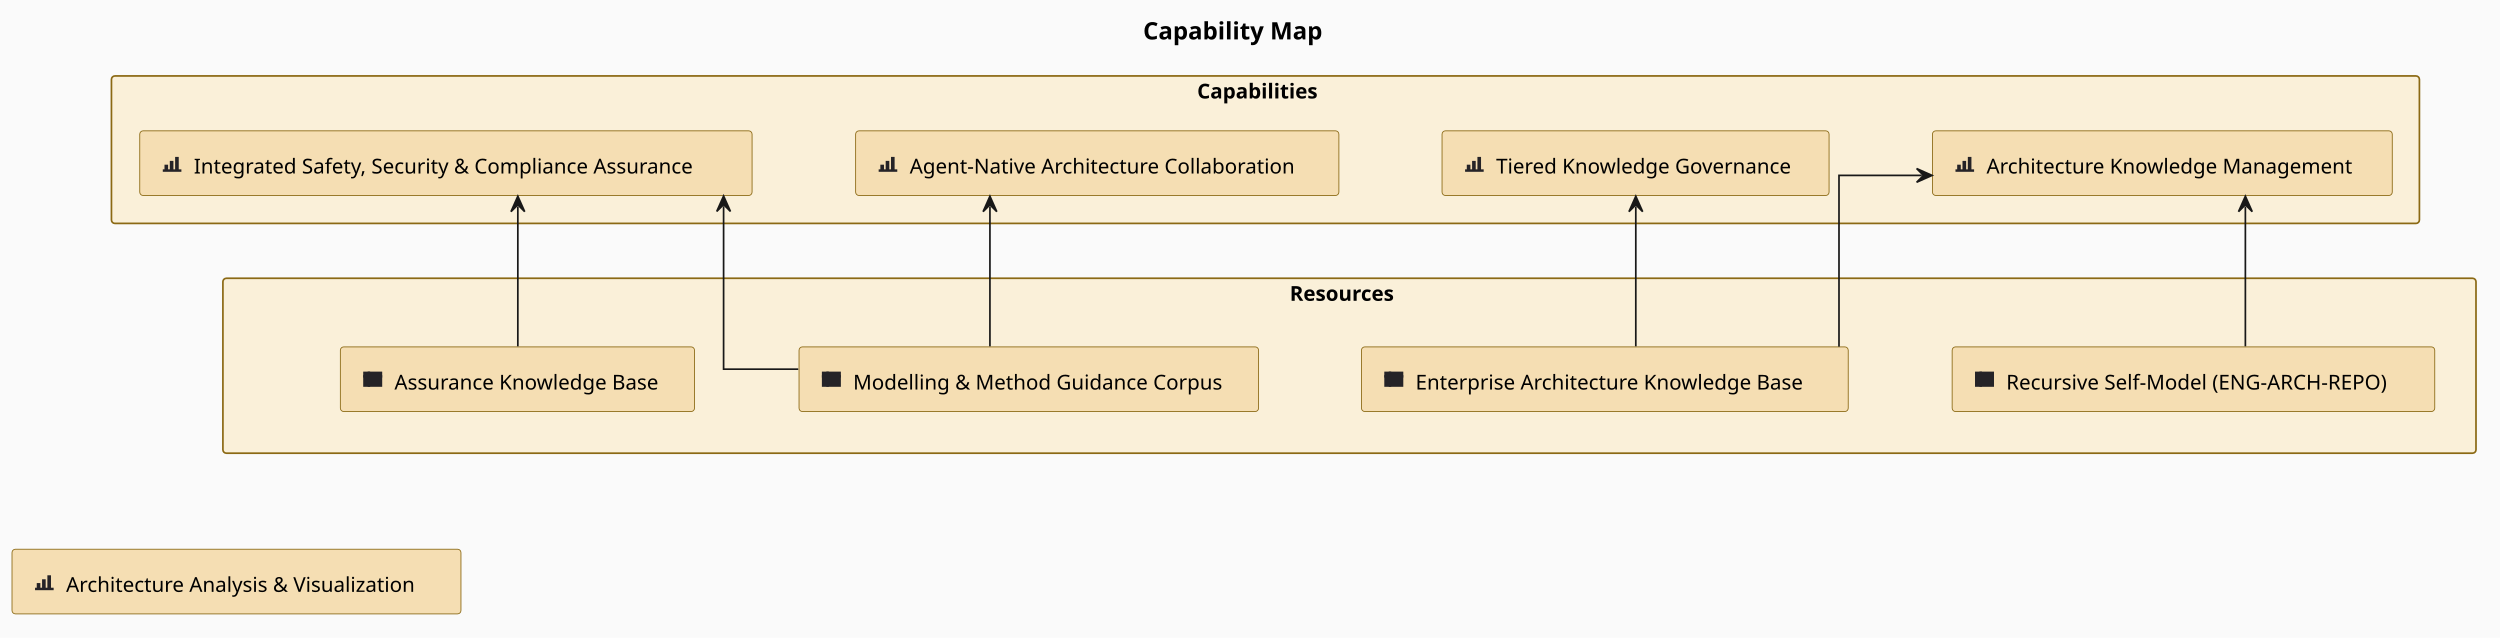
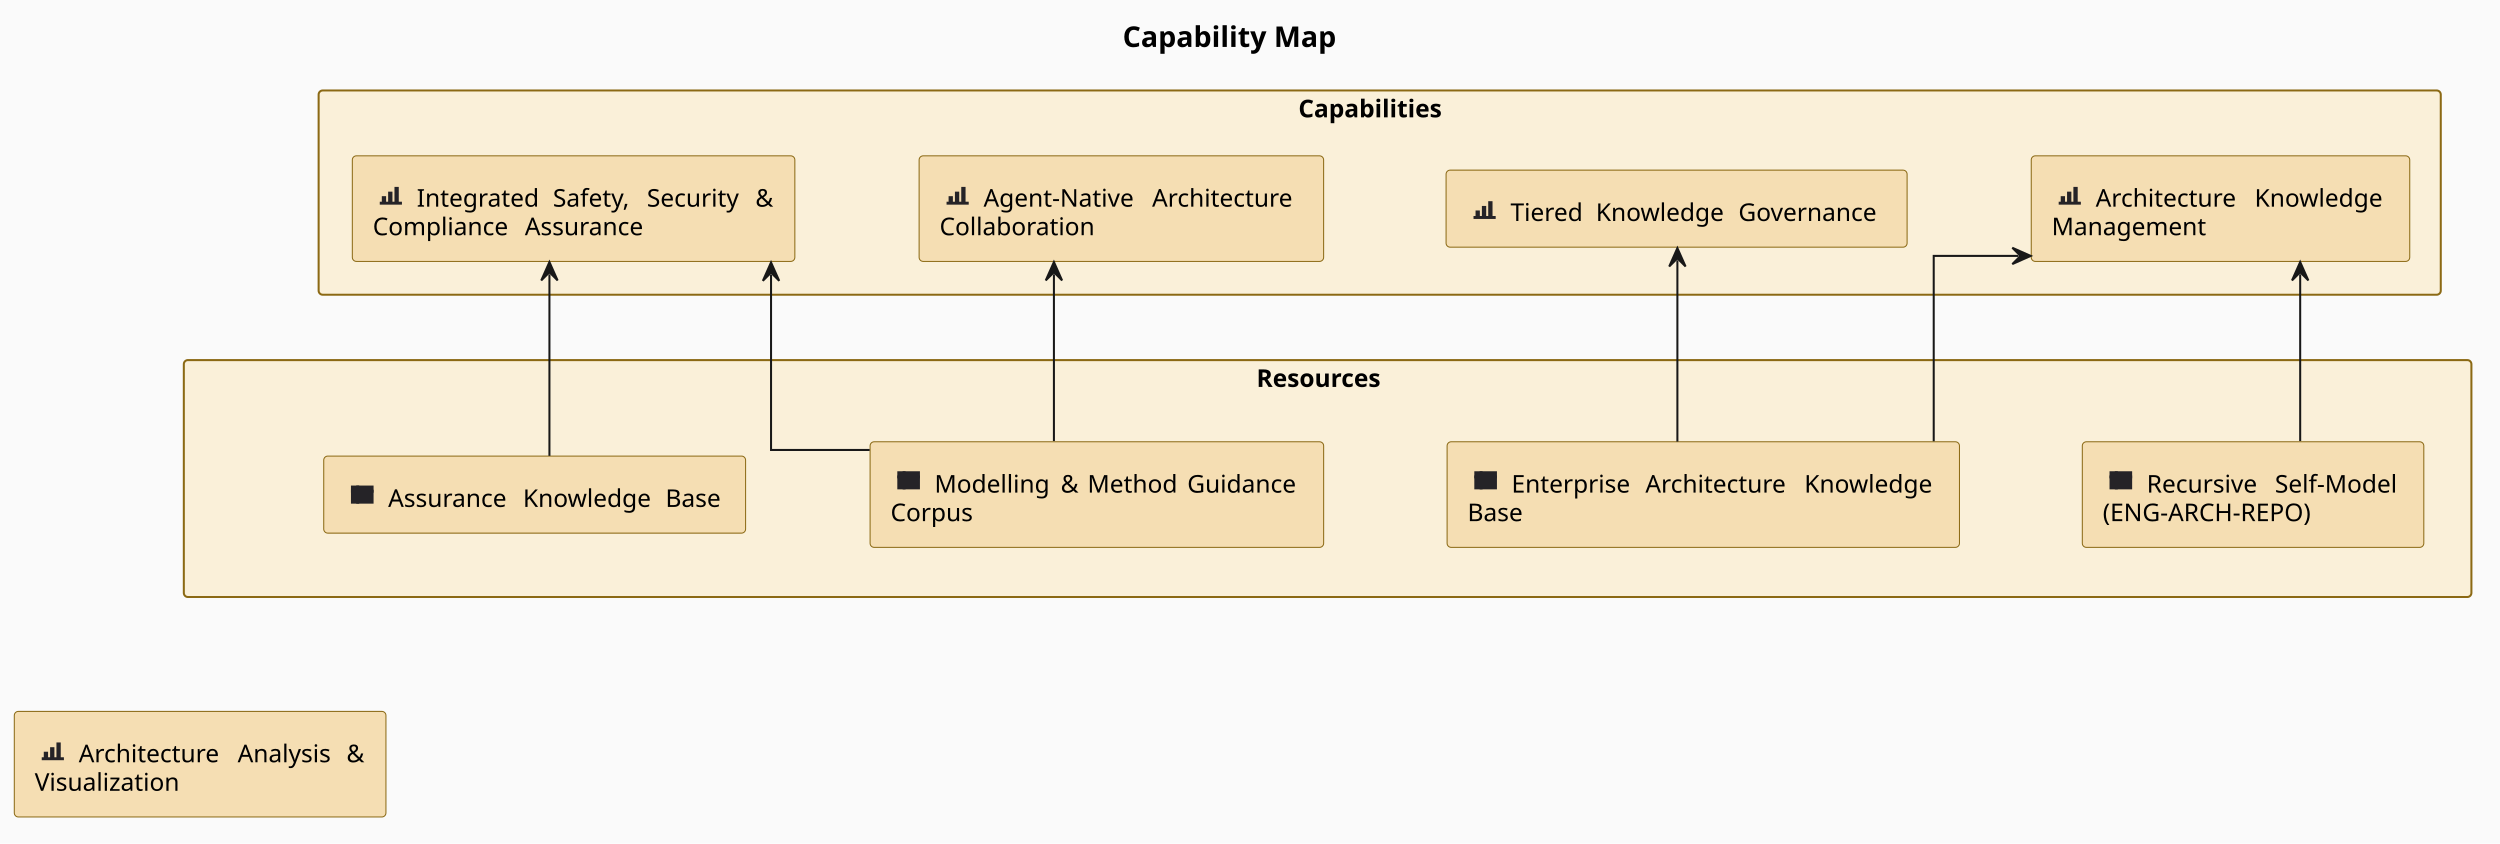
- <svg xmlns="http://www.w3.org/2000/svg" contentStyleType="text/css" data-diagram-type="DESCRIPTION" height="372px" preserveAspectRatio="none" style="width:1458px;height:372px;background:#FAFAFA;" version="1.1" viewBox="0 0 1458 372" width="1458px" zoomAndPan="magnify">
+ <svg xmlns="http://www.w3.org/2000/svg" contentStyleType="text/css" data-diagram-type="DESCRIPTION" height="413px" preserveAspectRatio="none" style="width:1224px;height:413px;background:#FAFAFA;" version="1.1" viewBox="0 0 1224 413" width="1224px" zoomAndPan="magnify">
  <defs />
  <g>
-     <rect fill="#FAFAFA" height="372" style="stroke:none;stroke-width:1;" width="1458" x="0" y="0" />
-     <g class="title" data-source-line="70">
-       <text fill="#000000" font-family="sans-serif" font-size="14" font-weight="700" lengthAdjust="spacing" textLength="117.701" x="666.649" y="22.995">Capability Map</text>
+     <rect fill="#FAFAFA" height="413" style="stroke:none;stroke-width:1;" width="1224" x="0" y="0" />
+     <g class="title" data-source-line="72">
+       <text fill="#000000" font-family="sans-serif" font-size="14" font-weight="700" lengthAdjust="spacing" textLength="117.701" x="549.649" y="22.995">Capability Map</text>
    </g>
-     <g class="cluster" data-qualified-name="GRPT_1" data-source-line="72" id="ent0002">
-       <rect fill="#FAF0D9" height="86" rx="2" ry="2" style="stroke:#8B6914;stroke-width:1;" width="1346" x="65" y="44.297" />
-       <text fill="#000000" font-family="sans-serif" font-size="12" font-weight="700" lengthAdjust="spacing" textLength="79.652" x="698.174" y="57.435">Capabilities</text>
+     <g class="cluster" data-qualified-name="GRPT_1" data-source-line="74" id="ent0002">
+       <rect fill="#FAF0D9" height="100" rx="2" ry="2" style="stroke:#8B6914;stroke-width:1;" width="1039" x="156" y="44.297" />
+       <text fill="#000000" font-family="sans-serif" font-size="12" font-weight="700" lengthAdjust="spacing" textLength="79.652" x="635.674" y="57.435">Capabilities</text>
    </g>
-     <g class="cluster" data-qualified-name="GRPT_2" data-source-line="82" id="ent0010">
-       <rect fill="#FAF0D9" height="102" rx="2" ry="2" style="stroke:#8B6914;stroke-width:1;" width="1314" x="130" y="162.297" />
-       <text fill="#000000" font-family="sans-serif" font-size="12" font-weight="700" lengthAdjust="spacing" textLength="69.621" x="752.189" y="175.435">Resources</text>
+     <g class="cluster" data-qualified-name="GRPT_2" data-source-line="84" id="ent0010">
+       <rect fill="#FAF0D9" height="116" rx="2" ry="2" style="stroke:#8B6914;stroke-width:1;" width="1120" x="90" y="176.297" />
+       <text fill="#000000" font-family="sans-serif" font-size="12" font-weight="700" lengthAdjust="spacing" textLength="69.621" x="615.189" y="189.435">Resources</text>
    </g>
-     <g class="entity" data-qualified-name="GRPT_1.CAP_Eb_x83" data-source-line="73" id="ent0003">
-       <rect fill="#F5DEB3" height="37.723" rx="2" ry="2" style="stroke:#8B6914;stroke-width:0.5;" width="357.112" x="81.5" y="76.297" />
-       <path d="M94.934,98.758 L105.789,98.758 L105.789,100.198 L94.934,100.198" fill="#252327" />
-       <path d="M95.931,96.045 L98.035,96.045 L98.035,99.478 L95.931,99.478" fill="#252327" />
-       <path d="M99.032,93.829 L101.137,93.829 L101.137,99.478 L99.032,99.478" fill="#252327" />
-       <path d="M102.134,91.503 L104.239,91.503 L104.239,99.478 L102.134,99.478" fill="#252327" />
-       <text fill="#000000" font-family="sans-serif" font-size="12" lengthAdjust="spacing" textLength="315.574" x="113.037" y="101.19">Integrated Safety, Security &amp; Compliance Assurance</text>
+     <g class="entity" data-qualified-name="GRPT_1.CAP_Eb_x83" data-source-line="75" id="ent0003">
+       <rect fill="#F5DEB3" height="51.692" rx="2" ry="2" style="stroke:#8B6914;stroke-width:0.5;" width="216.657" x="172.5" y="76.297" />
+       <path d="M185.934,98.758 L196.789,98.758 L196.789,100.198 L185.934,100.198" fill="#252327" />
+       <path d="M186.931,96.045 L189.035,96.045 L189.035,99.478 L186.931,99.478" fill="#252327" />
+       <path d="M190.032,93.829 L192.137,93.829 L192.137,99.478 L190.032,99.478" fill="#252327" />
+       <path d="M193.134,91.503 L195.238,91.503 L195.238,99.478 L193.134,99.478" fill="#252327" />
+       <text fill="#000000" font-family="sans-serif" font-size="12" lengthAdjust="spacing" textLength="3.814" x="200.223" y="101.19"> </text>
+       <text fill="#000000" font-family="sans-serif" font-size="12" lengthAdjust="spacing" textLength="62.842" x="204.037" y="101.19">Integrated</text>
+       <text fill="#000000" font-family="sans-serif" font-size="12" lengthAdjust="spacing" textLength="3.814" x="266.879" y="101.19"> </text>
+       <text fill="#000000" font-family="sans-serif" font-size="12" lengthAdjust="spacing" textLength="42.199" x="270.694" y="101.19">Safety,</text>
+       <text fill="#000000" font-family="sans-serif" font-size="12" lengthAdjust="spacing" textLength="3.814" x="312.893" y="101.19"> </text>
+       <text fill="#000000" font-family="sans-serif" font-size="12" lengthAdjust="spacing" textLength="49.277" x="316.707" y="101.19">Security</text>
+       <text fill="#000000" font-family="sans-serif" font-size="12" lengthAdjust="spacing" textLength="3.814" x="365.985" y="101.19"> </text>
+       <text fill="#000000" font-family="sans-serif" font-size="12" lengthAdjust="spacing" textLength="9.357" x="369.799" y="101.19">&amp;</text>
+       <text fill="#000000" font-family="sans-serif" font-size="12" lengthAdjust="spacing" textLength="70.635" x="182.5" y="115.159">Compliance</text>
+       <text fill="#000000" font-family="sans-serif" font-size="12" lengthAdjust="spacing" textLength="3.814" x="253.135" y="115.159"> </text>
+       <text fill="#000000" font-family="sans-serif" font-size="12" lengthAdjust="spacing" textLength="62.191" x="256.949" y="115.159">Assurance</text>
    </g>
-     <g class="entity" data-qualified-name="GRPT_1.CAP_db4AQh" data-source-line="74" id="ent0004">
-       <rect fill="#F5DEB3" height="37.723" rx="2" ry="2" style="stroke:#8B6914;stroke-width:0.5;" width="281.836" x="499" y="76.297" />
-       <path d="M512.434,98.758 L523.289,98.758 L523.289,100.198 L512.434,100.198" fill="#252327" />
-       <path d="M513.431,96.045 L515.535,96.045 L515.535,99.478 L513.431,99.478" fill="#252327" />
-       <path d="M516.532,93.829 L518.637,93.829 L518.637,99.478 L516.532,99.478" fill="#252327" />
-       <path d="M519.634,91.503 L521.739,91.503 L521.739,99.478 L519.634,99.478" fill="#252327" />
-       <text fill="#000000" font-family="sans-serif" font-size="12" lengthAdjust="spacing" textLength="240.299" x="530.538" y="101.19">Agent-Native Architecture Collaboration</text>
+     <g class="entity" data-qualified-name="GRPT_1.CAP_db4AQh" data-source-line="76" id="ent0004">
+       <rect fill="#F5DEB3" height="51.692" rx="2" ry="2" style="stroke:#8B6914;stroke-width:0.5;" width="198.047" x="450" y="76.297" />
+       <path d="M463.434,98.758 L474.289,98.758 L474.289,100.198 L463.434,100.198" fill="#252327" />
+       <path d="M464.431,96.045 L466.535,96.045 L466.535,99.478 L464.431,99.478" fill="#252327" />
+       <path d="M467.532,93.829 L469.637,93.829 L469.637,99.478 L467.532,99.478" fill="#252327" />
+       <path d="M470.634,91.503 L472.738,91.503 L472.738,99.478 L470.634,99.478" fill="#252327" />
+       <text fill="#000000" font-family="sans-serif" font-size="12" lengthAdjust="spacing" textLength="3.814" x="477.723" y="101.19"> </text>
+       <text fill="#000000" font-family="sans-serif" font-size="12" lengthAdjust="spacing" textLength="78.703" x="481.538" y="101.19">Agent-Native</text>
+       <text fill="#000000" font-family="sans-serif" font-size="12" lengthAdjust="spacing" textLength="3.814" x="560.241" y="101.19"> </text>
+       <text fill="#000000" font-family="sans-serif" font-size="12" lengthAdjust="spacing" textLength="73.992" x="564.055" y="101.19">Architecture</text>
+       <text fill="#000000" font-family="sans-serif" font-size="12" lengthAdjust="spacing" textLength="79.975" x="460" y="115.159">Collaboration</text>
    </g>
-     <g class="entity" data-qualified-name="GRPT_1.CAP_FMvdNM" data-source-line="75" id="ent0005">
-       <rect fill="#F5DEB3" height="37.723" rx="2" ry="2" style="stroke:#8B6914;stroke-width:0.5;" width="225.715" x="841" y="76.297" />
-       <path d="M854.434,98.758 L865.289,98.758 L865.289,100.198 L854.434,100.198" fill="#252327" />
-       <path d="M855.431,96.045 L857.535,96.045 L857.535,99.478 L855.431,99.478" fill="#252327" />
-       <path d="M858.532,93.829 L860.637,93.829 L860.637,99.478 L858.532,99.478" fill="#252327" />
-       <path d="M861.634,91.503 L863.739,91.503 L863.739,99.478 L861.634,99.478" fill="#252327" />
-       <text fill="#000000" font-family="sans-serif" font-size="12" lengthAdjust="spacing" textLength="184.178" x="872.538" y="101.19">Tiered Knowledge Governance</text>
+     <g class="entity" data-qualified-name="GRPT_1.CAP_FMvdNM" data-source-line="77" id="ent0005">
+       <rect fill="#F5DEB3" height="37.723" rx="2" ry="2" style="stroke:#8B6914;stroke-width:0.5;" width="225.715" x="708" y="83.297" />
+       <path d="M721.434,105.758 L732.289,105.758 L732.289,107.198 L721.434,107.198" fill="#252327" />
+       <path d="M722.431,103.045 L724.535,103.045 L724.535,106.478 L722.431,106.478" fill="#252327" />
+       <path d="M725.532,100.829 L727.637,100.829 L727.637,106.478 L725.532,106.478" fill="#252327" />
+       <path d="M728.634,98.503 L730.739,98.503 L730.739,106.478 L728.634,106.478" fill="#252327" />
+       <text fill="#000000" font-family="sans-serif" font-size="12" lengthAdjust="spacing" textLength="3.814" x="735.723" y="108.19"> </text>
+       <text fill="#000000" font-family="sans-serif" font-size="12" lengthAdjust="spacing" textLength="37.98" x="739.538" y="108.19">Tiered</text>
+       <text fill="#000000" font-family="sans-serif" font-size="12" lengthAdjust="spacing" textLength="3.814" x="777.518" y="108.19"> </text>
+       <text fill="#000000" font-family="sans-serif" font-size="12" lengthAdjust="spacing" textLength="65.965" x="781.332" y="108.19">Knowledge</text>
+       <text fill="#000000" font-family="sans-serif" font-size="12" lengthAdjust="spacing" textLength="3.814" x="847.297" y="108.19"> </text>
+       <text fill="#000000" font-family="sans-serif" font-size="12" lengthAdjust="spacing" textLength="72.603" x="851.112" y="108.19">Governance</text>
    </g>
-     <g class="entity" data-qualified-name="GRPT_1.CAP_pLMHKe" data-source-line="76" id="ent0006">
-       <rect fill="#F5DEB3" height="37.723" rx="2" ry="2" style="stroke:#8B6914;stroke-width:0.5;" width="268.172" x="1127" y="76.297" />
-       <path d="M1140.434,98.758 L1151.289,98.758 L1151.289,100.198 L1140.434,100.198" fill="#252327" />
-       <path d="M1141.431,96.045 L1143.535,96.045 L1143.535,99.478 L1141.431,99.478" fill="#252327" />
-       <path d="M1144.532,93.829 L1146.637,93.829 L1146.637,99.478 L1144.532,99.478" fill="#252327" />
-       <path d="M1147.634,91.503 L1149.738,91.503 L1149.738,99.478 L1147.634,99.478" fill="#252327" />
-       <text fill="#000000" font-family="sans-serif" font-size="12" lengthAdjust="spacing" textLength="226.635" x="1158.537" y="101.19">Architecture Knowledge Management</text>
+     <g class="entity" data-qualified-name="GRPT_1.CAP_pLMHKe" data-source-line="78" id="ent0006">
+       <rect fill="#F5DEB3" height="51.692" rx="2" ry="2" style="stroke:#8B6914;stroke-width:0.5;" width="185.309" x="994.5" y="76.297" />
+       <path d="M1007.934,98.758 L1018.789,98.758 L1018.789,100.198 L1007.934,100.198" fill="#252327" />
+       <path d="M1008.931,96.045 L1011.035,96.045 L1011.035,99.478 L1008.931,99.478" fill="#252327" />
+       <path d="M1012.032,93.829 L1014.137,93.829 L1014.137,99.478 L1012.032,99.478" fill="#252327" />
+       <path d="M1015.134,91.503 L1017.239,91.503 L1017.239,99.478 L1015.134,99.478" fill="#252327" />
+       <text fill="#000000" font-family="sans-serif" font-size="12" lengthAdjust="spacing" textLength="3.814" x="1022.223" y="101.19"> </text>
+       <text fill="#000000" font-family="sans-serif" font-size="12" lengthAdjust="spacing" textLength="73.992" x="1026.037" y="101.19">Architecture</text>
+       <text fill="#000000" font-family="sans-serif" font-size="12" lengthAdjust="spacing" textLength="3.814" x="1100.03" y="101.19"> </text>
+       <text fill="#000000" font-family="sans-serif" font-size="12" lengthAdjust="spacing" textLength="65.965" x="1103.844" y="101.19">Knowledge</text>
+       <text fill="#000000" font-family="sans-serif" font-size="12" lengthAdjust="spacing" textLength="79.049" x="1004.5" y="115.159">Management</text>
    </g>
-     <g class="entity" data-qualified-name="GRPT_2.RES_0mpHI_" data-source-line="83" id="ent0011">
-       <rect fill="#F5DEB3" height="37.723" rx="2" ry="2" style="stroke:#8B6914;stroke-width:0.5;" width="206.543" x="198.5" y="202.297" />
-       <path d="M211.823,216.728 L222.9,216.728 L222.9,225.589 L211.823,225.589" fill="#252327" style="stroke:none;stroke-width:0.5;" />
-       <path d="M211.823,218.777 L222.9,218.777 L222.9,220.217 L211.823,220.217" fill="#252327" />
-       <path d="M214.426,216.728 L214.426,225.589 L215.866,225.589 L215.866,216.728" fill="#252327" />
-       <text fill="#000000" font-family="sans-serif" font-size="12" lengthAdjust="spacing" textLength="165.006" x="230.037" y="227.19">Assurance Knowledge Base</text>
+     <g class="entity" data-qualified-name="GRPT_2.RES_0mpHI_" data-source-line="85" id="ent0011">
+       <rect fill="#F5DEB3" height="37.723" rx="2" ry="2" style="stroke:#8B6914;stroke-width:0.5;" width="206.543" x="158.5" y="223.297" />
+       <path d="M171.823,237.728 L182.9,237.728 L182.9,246.589 L171.823,246.589" fill="#252327" style="stroke:none;stroke-width:0.5;" />
+       <path d="M171.823,239.777 L182.9,239.777 L182.9,241.217 L171.823,241.217" fill="#252327" />
+       <path d="M174.426,237.728 L174.426,246.589 L175.866,246.589 L175.866,237.728" fill="#252327" />
+       <text fill="#000000" font-family="sans-serif" font-size="12" lengthAdjust="spacing" textLength="3.814" x="186.223" y="248.19"> </text>
+       <text fill="#000000" font-family="sans-serif" font-size="12" lengthAdjust="spacing" textLength="62.191" x="190.037" y="248.19">Assurance</text>
+       <text fill="#000000" font-family="sans-serif" font-size="12" lengthAdjust="spacing" textLength="3.814" x="252.229" y="248.19"> </text>
+       <text fill="#000000" font-family="sans-serif" font-size="12" lengthAdjust="spacing" textLength="65.965" x="256.043" y="248.19">Knowledge</text>
+       <text fill="#000000" font-family="sans-serif" font-size="12" lengthAdjust="spacing" textLength="3.814" x="322.008" y="248.19"> </text>
+       <text fill="#000000" font-family="sans-serif" font-size="12" lengthAdjust="spacing" textLength="29.221" x="325.823" y="248.19">Base</text>
    </g>
-     <g class="entity" data-qualified-name="GRPT_2.RES_H7YRYJ" data-source-line="84" id="ent0012">
-       <rect fill="#F5DEB3" height="37.723" rx="2" ry="2" style="stroke:#8B6914;stroke-width:0.5;" width="268.002" x="466" y="202.297" />
-       <path d="M479.323,216.728 L490.4,216.728 L490.4,225.589 L479.323,225.589" fill="#252327" style="stroke:none;stroke-width:0.5;" />
-       <path d="M479.323,218.777 L490.4,218.777 L490.4,220.217 L479.323,220.217" fill="#252327" />
-       <path d="M481.926,216.728 L481.926,225.589 L483.366,225.589 L483.366,216.728" fill="#252327" />
-       <text fill="#000000" font-family="sans-serif" font-size="12" lengthAdjust="spacing" textLength="226.465" x="497.538" y="227.19">Modelling &amp; Method Guidance Corpus</text>
+     <g class="entity" data-qualified-name="GRPT_2.RES_H7YRYJ" data-source-line="86" id="ent0012">
+       <rect fill="#F5DEB3" height="51.692" rx="2" ry="2" style="stroke:#8B6914;stroke-width:0.5;" width="222.059" x="426" y="216.297" />
+       <path d="M439.323,230.728 L450.4,230.728 L450.4,239.589 L439.323,239.589" fill="#252327" style="stroke:none;stroke-width:0.5;" />
+       <path d="M439.323,232.777 L450.4,232.777 L450.4,234.217 L439.323,234.217" fill="#252327" />
+       <path d="M441.926,230.728 L441.926,239.589 L443.366,239.589 L443.366,230.728" fill="#252327" />
+       <text fill="#000000" font-family="sans-serif" font-size="12" lengthAdjust="spacing" textLength="3.814" x="453.723" y="241.19"> </text>
+       <text fill="#000000" font-family="sans-serif" font-size="12" lengthAdjust="spacing" textLength="57.92" x="457.538" y="241.19">Modelling</text>
+       <text fill="#000000" font-family="sans-serif" font-size="12" lengthAdjust="spacing" textLength="3.814" x="515.457" y="241.19"> </text>
+       <text fill="#000000" font-family="sans-serif" font-size="12" lengthAdjust="spacing" textLength="9.357" x="519.272" y="241.19">&amp;</text>
+       <text fill="#000000" font-family="sans-serif" font-size="12" lengthAdjust="spacing" textLength="3.814" x="528.629" y="241.19"> </text>
+       <text fill="#000000" font-family="sans-serif" font-size="12" lengthAdjust="spacing" textLength="45.006" x="532.444" y="241.19">Method</text>
+       <text fill="#000000" font-family="sans-serif" font-size="12" lengthAdjust="spacing" textLength="3.814" x="577.45" y="241.19"> </text>
+       <text fill="#000000" font-family="sans-serif" font-size="12" lengthAdjust="spacing" textLength="56.795" x="581.264" y="241.19">Guidance</text>
+       <text fill="#000000" font-family="sans-serif" font-size="12" lengthAdjust="spacing" textLength="42.129" x="436" y="255.159">Corpus</text>
    </g>
-     <g class="entity" data-qualified-name="GRPT_2.RES_JnWnY1" data-source-line="85" id="ent0013">
-       <rect fill="#F5DEB3" height="37.723" rx="2" ry="2" style="stroke:#8B6914;stroke-width:0.5;" width="281.444" x="1138.5" y="202.297" />
-       <path d="M1151.823,216.728 L1162.9,216.728 L1162.9,225.589 L1151.823,225.589" fill="#252327" style="stroke:none;stroke-width:0.5;" />
-       <path d="M1151.823,218.777 L1162.9,218.777 L1162.9,220.217 L1151.823,220.217" fill="#252327" />
-       <path d="M1154.426,216.728 L1154.426,225.589 L1155.866,225.589 L1155.866,216.728" fill="#252327" />
-       <text fill="#000000" font-family="sans-serif" font-size="12" lengthAdjust="spacing" textLength="239.906" x="1170.037" y="227.19">Recursive Self-Model (ENG-ARCH-REPO)</text>
+     <g class="entity" data-qualified-name="GRPT_2.RES_JnWnY1" data-source-line="87" id="ent0013">
+       <rect fill="#F5DEB3" height="51.692" rx="2" ry="2" style="stroke:#8B6914;stroke-width:0.5;" width="167.198" x="1019.5" y="216.297" />
+       <path d="M1032.823,230.728 L1043.9,230.728 L1043.9,239.589 L1032.823,239.589" fill="#252327" style="stroke:none;stroke-width:0.5;" />
+       <path d="M1032.823,232.777 L1043.9,232.777 L1043.9,234.217 L1032.823,234.217" fill="#252327" />
+       <path d="M1035.426,230.728 L1035.426,239.589 L1036.866,239.589 L1036.866,230.728" fill="#252327" />
+       <text fill="#000000" font-family="sans-serif" font-size="12" lengthAdjust="spacing" textLength="3.814" x="1047.223" y="241.19"> </text>
+       <text fill="#000000" font-family="sans-serif" font-size="12" lengthAdjust="spacing" textLength="58.928" x="1051.037" y="241.19">Recursive</text>
+       <text fill="#000000" font-family="sans-serif" font-size="12" lengthAdjust="spacing" textLength="3.814" x="1109.965" y="241.19"> </text>
+       <text fill="#000000" font-family="sans-serif" font-size="12" lengthAdjust="spacing" textLength="62.918" x="1113.78" y="241.19">Self-Model</text>
+       <text fill="#000000" font-family="sans-serif" font-size="12" lengthAdjust="spacing" textLength="110.432" x="1029.5" y="255.159">(ENG-ARCH-REPO)</text>
    </g>
-     <g class="entity" data-qualified-name="GRPT_2.RES_dz41en" data-source-line="86" id="ent0014">
-       <rect fill="#F5DEB3" height="37.723" rx="2" ry="2" style="stroke:#8B6914;stroke-width:0.5;" width="283.887" x="794" y="202.297" />
-       <path d="M807.323,216.728 L818.4,216.728 L818.4,225.589 L807.323,225.589" fill="#252327" style="stroke:none;stroke-width:0.5;" />
-       <path d="M807.323,218.777 L818.4,218.777 L818.4,220.217 L807.323,220.217" fill="#252327" />
-       <path d="M809.926,216.728 L809.926,225.589 L811.366,225.589 L811.366,216.728" fill="#252327" />
-       <text fill="#000000" font-family="sans-serif" font-size="12" lengthAdjust="spacing" textLength="242.35" x="825.538" y="227.19">Enterprise Architecture Knowledge Base</text>
+     <g class="entity" data-qualified-name="GRPT_2.RES_dz41en" data-source-line="88" id="ent0014">
+       <rect fill="#F5DEB3" height="51.692" rx="2" ry="2" style="stroke:#8B6914;stroke-width:0.5;" width="250.852" x="708.5" y="216.297" />
+       <path d="M721.823,230.728 L732.9,230.728 L732.9,239.589 L721.823,239.589" fill="#252327" style="stroke:none;stroke-width:0.5;" />
+       <path d="M721.823,232.777 L732.9,232.777 L732.9,234.217 L721.823,234.217" fill="#252327" />
+       <path d="M724.426,230.728 L724.426,239.589 L725.866,239.589 L725.866,230.728" fill="#252327" />
+       <text fill="#000000" font-family="sans-serif" font-size="12" lengthAdjust="spacing" textLength="3.814" x="736.223" y="241.19"> </text>
+       <text fill="#000000" font-family="sans-serif" font-size="12" lengthAdjust="spacing" textLength="61.728" x="740.038" y="241.19">Enterprise</text>
+       <text fill="#000000" font-family="sans-serif" font-size="12" lengthAdjust="spacing" textLength="3.814" x="801.766" y="241.19"> </text>
+       <text fill="#000000" font-family="sans-serif" font-size="12" lengthAdjust="spacing" textLength="73.992" x="805.581" y="241.19">Architecture</text>
+       <text fill="#000000" font-family="sans-serif" font-size="12" lengthAdjust="spacing" textLength="3.814" x="879.573" y="241.19"> </text>
+       <text fill="#000000" font-family="sans-serif" font-size="12" lengthAdjust="spacing" textLength="65.965" x="883.387" y="241.19">Knowledge</text>
+       <text fill="#000000" font-family="sans-serif" font-size="12" lengthAdjust="spacing" textLength="29.221" x="718.5" y="255.159">Base</text>
    </g>
-     <g class="entity" data-qualified-name="CAP_0kQIHh" data-source-line="92" id="ent0018">
-       <rect fill="#F5DEB3" height="37.723" rx="2" ry="2" style="stroke:#8B6914;stroke-width:0.5;" width="261.832" x="7" y="320.297" />
-       <path d="M20.434,342.758 L31.289,342.758 L31.289,344.198 L20.434,344.198" fill="#252327" />
-       <path d="M21.431,340.045 L23.535,340.045 L23.535,343.478 L21.431,343.478" fill="#252327" />
-       <path d="M24.532,337.829 L26.637,337.829 L26.637,343.478 L24.532,343.478" fill="#252327" />
-       <path d="M27.634,335.503 L29.738,335.503 L29.738,343.478 L27.634,343.478" fill="#252327" />
-       <text fill="#000000" font-family="sans-serif" font-size="12" lengthAdjust="spacing" textLength="220.295" x="38.538" y="345.19">Architecture Analysis &amp; Visualization</text>
+     <g class="entity" data-qualified-name="CAP_0kQIHh" data-source-line="94" id="ent0018">
+       <rect fill="#F5DEB3" height="51.692" rx="2" ry="2" style="stroke:#8B6914;stroke-width:0.5;" width="181.958" x="7" y="348.297" />
+       <path d="M20.434,370.758 L31.289,370.758 L31.289,372.198 L20.434,372.198" fill="#252327" />
+       <path d="M21.431,368.045 L23.535,368.045 L23.535,371.478 L21.431,371.478" fill="#252327" />
+       <path d="M24.532,365.829 L26.637,365.829 L26.637,371.478 L24.532,371.478" fill="#252327" />
+       <path d="M27.634,363.503 L29.738,363.503 L29.738,371.478 L27.634,371.478" fill="#252327" />
+       <text fill="#000000" font-family="sans-serif" font-size="12" lengthAdjust="spacing" textLength="3.814" x="34.723" y="373.19"> </text>
+       <text fill="#000000" font-family="sans-serif" font-size="12" lengthAdjust="spacing" textLength="73.992" x="38.538" y="373.19">Architecture</text>
+       <text fill="#000000" font-family="sans-serif" font-size="12" lengthAdjust="spacing" textLength="3.814" x="112.53" y="373.19"> </text>
+       <text fill="#000000" font-family="sans-serif" font-size="12" lengthAdjust="spacing" textLength="49.441" x="116.344" y="373.19">Analysis</text>
+       <text fill="#000000" font-family="sans-serif" font-size="12" lengthAdjust="spacing" textLength="3.814" x="165.786" y="373.19"> </text>
+       <text fill="#000000" font-family="sans-serif" font-size="12" lengthAdjust="spacing" textLength="9.357" x="169.6" y="373.19">&amp;</text>
+       <text fill="#000000" font-family="sans-serif" font-size="12" lengthAdjust="spacing" textLength="76.061" x="17" y="387.159">Visualization</text>
    </g>
-     <g class="link" data-entity-1="ent0006" data-entity-2="ent0013" data-link-type="dependency" data-source-line="96" id="lnk21">
-       <path d="M1309.5,120.437 C1309.5,144.117 1309.5,178.217 1309.5,201.977" fill="none" id="CAP_pLMHKe-backto-RES_JnWnY1" style="stroke:#181818;stroke-width:1;" />
-       <polygon fill="#181818" points="1309.5,114.437,1305.5,123.437,1309.5,119.437,1313.5,123.437,1309.5,114.437" style="stroke:#181818;stroke-width:1;" />
+     <g class="link" data-entity-1="ent0006" data-entity-2="ent0013" data-link-type="dependency" data-source-line="98" id="lnk21">
+       <path d="M1126.17,134.297 C1126.17,159.287 1126.17,190.857 1126.17,215.957" fill="none" id="CAP_pLMHKe-backto-RES_JnWnY1" style="stroke:#181818;stroke-width:1;" />
+       <polygon fill="#181818" points="1126.17,128.297,1122.17,137.297,1126.17,133.297,1130.17,137.297,1126.17,128.297" style="stroke:#181818;stroke-width:1;" />
    </g>
-     <g class="link" data-entity-1="ent0006" data-entity-2="ent0014" data-link-type="dependency" data-source-line="97" id="lnk23">
-       <path d="M1120.77,102.297 C1090.19,102.297 1072.5,102.297 1072.5,102.297 C1072.5,102.297 1072.5,168.537 1072.5,202.177" fill="none" id="CAP_pLMHKe-backto-RES_dz41en" style="stroke:#181818;stroke-width:1;" />
-       <polygon fill="#181818" points="1126.77,102.297,1117.77,98.297,1121.77,102.297,1117.77,106.297,1126.77,102.297" style="stroke:#181818;stroke-width:1;" />
+     <g class="link" data-entity-1="ent0006" data-entity-2="ent0014" data-link-type="dependency" data-source-line="99" id="lnk23">
+       <path d="M988.23,125.297 C962.15,125.297 946.75,125.297 946.75,125.297 C946.75,125.297 946.75,181.547 946.75,216.037" fill="none" id="CAP_pLMHKe-backto-RES_dz41en" style="stroke:#181818;stroke-width:1;" />
+       <polygon fill="#181818" points="994.23,125.297,985.23,121.297,989.23,125.297,985.23,129.297,994.23,125.297" style="stroke:#181818;stroke-width:1;" />
    </g>
-     <g class="link" data-entity-1="ent0004" data-entity-2="ent0012" data-link-type="dependency" data-source-line="98" id="lnk25">
-       <path d="M577.33,120.437 C577.33,144.117 577.33,178.217 577.33,201.977" fill="none" id="CAP_db4AQh-backto-RES_H7YRYJ" style="stroke:#181818;stroke-width:1;" />
-       <polygon fill="#181818" points="577.33,114.437,573.33,123.437,577.33,119.437,581.33,123.437,577.33,114.437" style="stroke:#181818;stroke-width:1;" />
+     <g class="link" data-entity-1="ent0004" data-entity-2="ent0012" data-link-type="dependency" data-source-line="100" id="lnk25">
+       <path d="M516,134.297 C516,159.287 516,190.857 516,215.957" fill="none" id="CAP_db4AQh-backto-RES_H7YRYJ" style="stroke:#181818;stroke-width:1;" />
+       <polygon fill="#181818" points="516,128.297,512,137.297,516,133.297,520,137.297,516,128.297" style="stroke:#181818;stroke-width:1;" />
    </g>
-     <g class="link" data-entity-1="ent0005" data-entity-2="ent0014" data-link-type="dependency" data-source-line="99" id="lnk27">
-       <path d="M954,120.437 C954,144.117 954,178.217 954,201.977" fill="none" id="CAP_FMvdNM-backto-RES_dz41en" style="stroke:#181818;stroke-width:1;" />
-       <polygon fill="#181818" points="954,114.437,950,123.437,954,119.437,958,123.437,954,114.437" style="stroke:#181818;stroke-width:1;" />
+     <g class="link" data-entity-1="ent0005" data-entity-2="ent0014" data-link-type="dependency" data-source-line="101" id="lnk27">
+       <path d="M821.25,127.467 C821.25,152.037 821.25,188.717 821.25,216.217" fill="none" id="CAP_FMvdNM-backto-RES_dz41en" style="stroke:#181818;stroke-width:1;" />
+       <polygon fill="#181818" points="821.25,121.467,817.25,130.467,821.25,126.467,825.25,130.467,821.25,121.467" style="stroke:#181818;stroke-width:1;" />
    </g>
-     <g class="link" data-entity-1="ent0003" data-entity-2="ent0011" data-link-type="dependency" data-source-line="100" id="lnk29">
-       <path d="M302,120.437 C302,144.117 302,178.217 302,201.977" fill="none" id="CAP_Eb_x83-backto-RES_0mpHI_" style="stroke:#181818;stroke-width:1;" />
-       <polygon fill="#181818" points="302,114.437,298,123.437,302,119.437,306,123.437,302,114.437" style="stroke:#181818;stroke-width:1;" />
+     <g class="link" data-entity-1="ent0003" data-entity-2="ent0011" data-link-type="dependency" data-source-line="102" id="lnk29">
+       <path d="M269,134.297 C269,161.817 269,198.597 269,223.177" fill="none" id="CAP_Eb_x83-backto-RES_0mpHI_" style="stroke:#181818;stroke-width:1;" />
+       <polygon fill="#181818" points="269,128.297,265,137.297,269,133.297,273,137.297,269,128.297" style="stroke:#181818;stroke-width:1;" />
    </g>
-     <g class="link" data-entity-1="ent0003" data-entity-2="ent0012" data-link-type="dependency" data-source-line="101" id="lnk31">
-       <path d="M422,120.307 C422,154.147 422,215.297 422,215.297 C422,215.297 440.49,215.297 465.54,215.297" fill="none" id="CAP_Eb_x83-backto-RES_H7YRYJ" style="stroke:#181818;stroke-width:1;" />
-       <polygon fill="#181818" points="422,114.307,418,123.307,422,119.307,426,123.307,422,114.307" style="stroke:#181818;stroke-width:1;" />
+     <g class="link" data-entity-1="ent0003" data-entity-2="ent0012" data-link-type="dependency" data-source-line="103" id="lnk31">
+       <path d="M377.5,134.487 C377.5,169.247 377.5,220.297 377.5,220.297 C377.5,220.297 398.78,220.297 425.79,220.297" fill="none" id="CAP_Eb_x83-backto-RES_H7YRYJ" style="stroke:#181818;stroke-width:1;" />
+       <polygon fill="#181818" points="377.5,128.487,373.5,137.487,377.5,133.487,381.5,137.487,377.5,128.487" style="stroke:#181818;stroke-width:1;" />
    </g>
  </g>
</svg>
